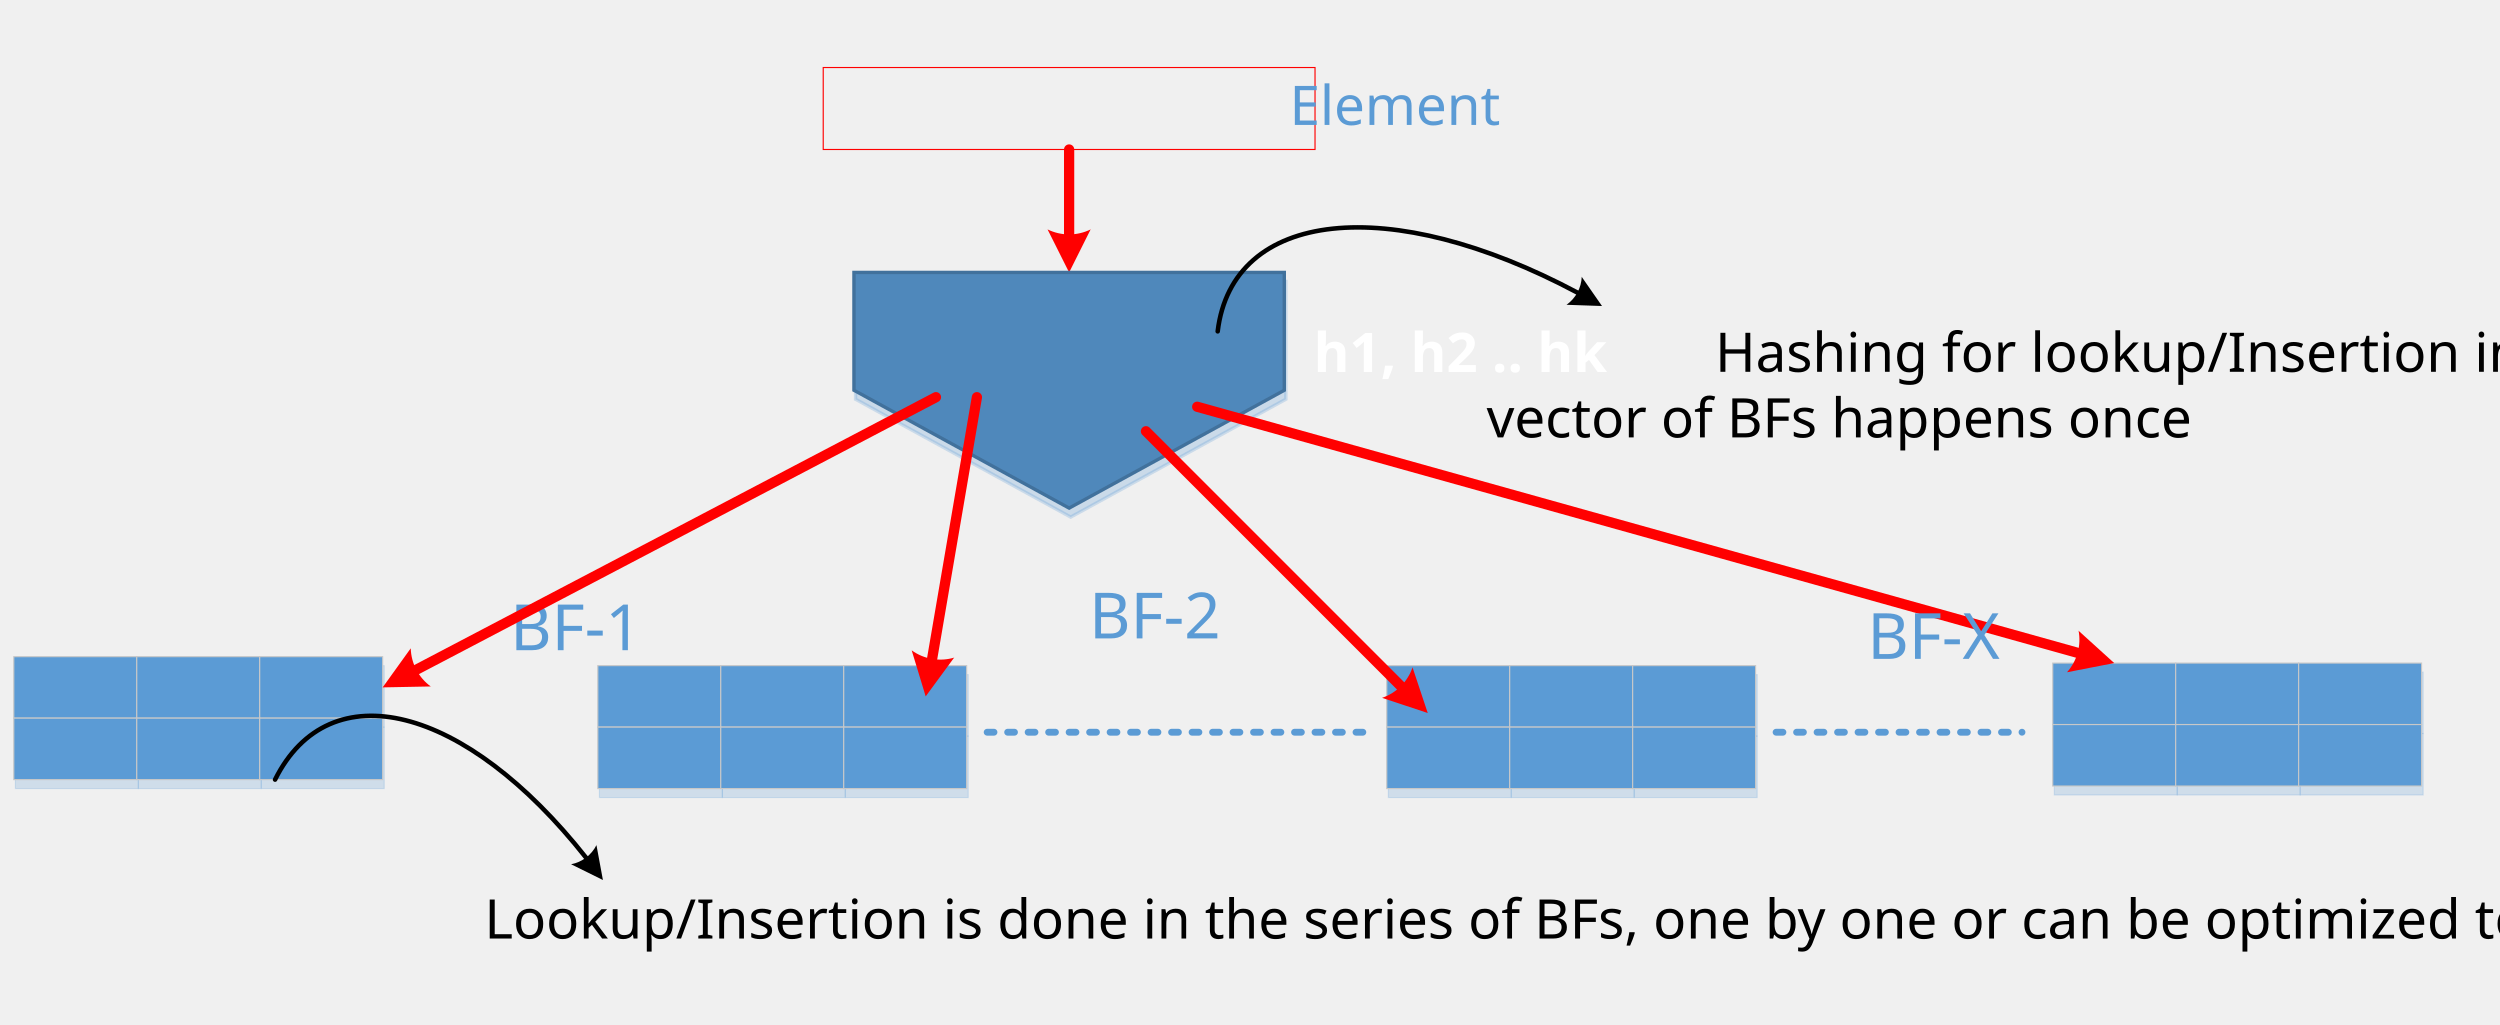
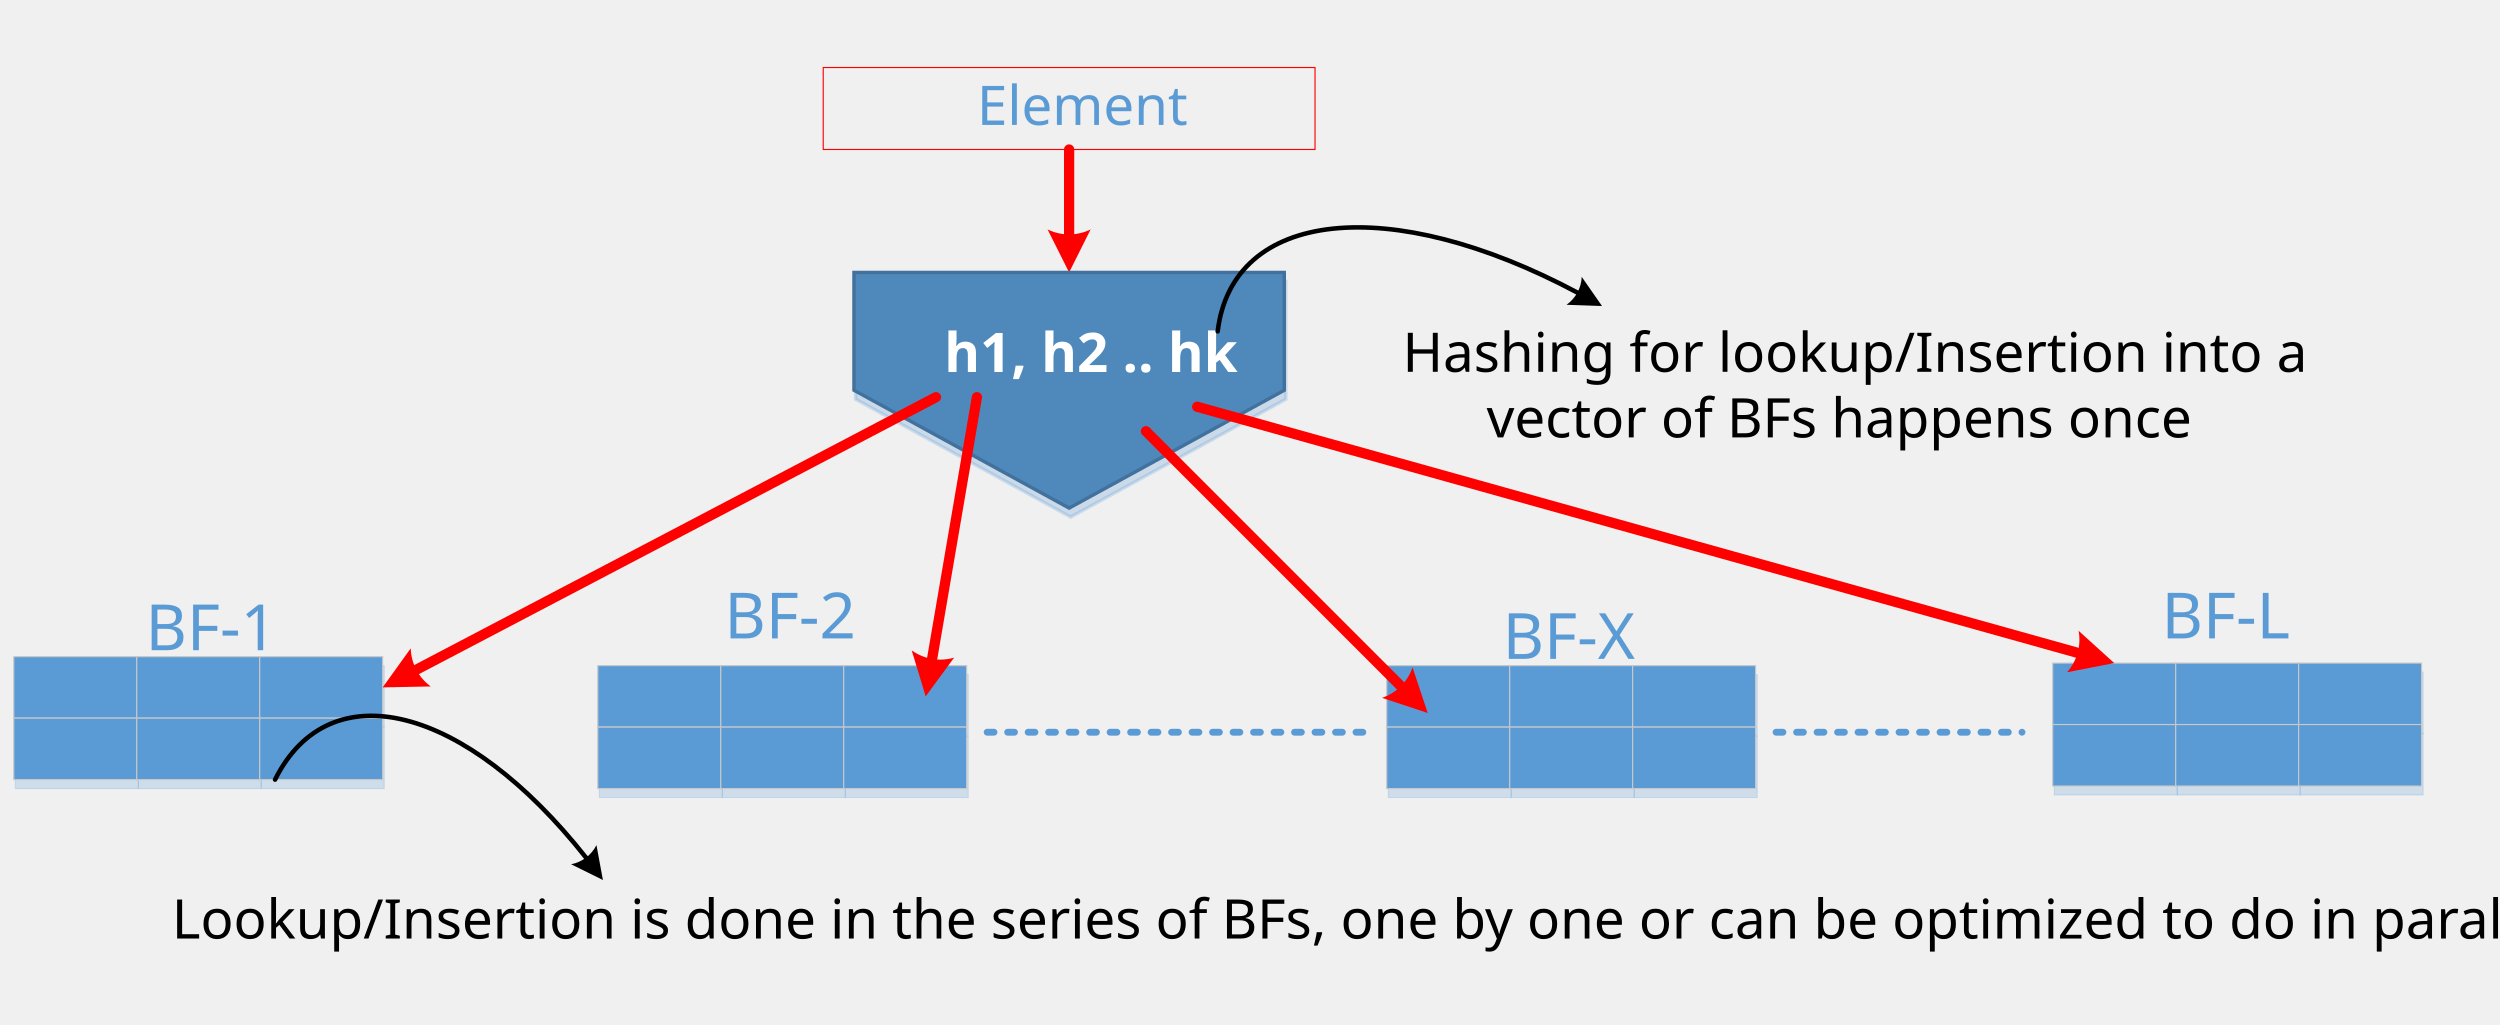
- <svg xmlns="http://www.w3.org/2000/svg" xmlns:ns1="http://schemas.microsoft.com/visio/2003/SVGExtensions/" xmlns:xlink="http://www.w3.org/1999/xlink" width="7.625in" height="3.125in" viewBox="0 0 549 225" xml:space="preserve" color-interpolation-filters="sRGB" class="st18">
-   <ns1:documentProperties ns1:langID="1033" ns1:viewMarkup="false" />
-   <style type="text/css">
- 	
- 		.st1 {fill:none;stroke:#ff0000;stroke-width:0.25}
- 		.st2 {fill:#5b9bd5;font-family:Calibri;font-size:1em}
- 		.st3 {marker-end:url(#mrkr5-10);stroke:#ff0000;stroke-linecap:round;stroke-linejoin:round;stroke-width:2.25}
- 		.st4 {fill:#ff0000;fill-opacity:1;stroke:#ff0000;stroke-opacity:1;stroke-width:0.472}
- 		.st5 {visibility:visible}
- 		.st6 {fill:#5b9bd5;fill-opacity:0.22;stroke:#5b9bd5;stroke-opacity:0.22;stroke-width:0.25}
- 		.st7 {fill:#5b9bd5;stroke:#c8c8c8;stroke-width:0.25}
- 		.st8 {fill:none;stroke:none;stroke-width:0.25}
- 		.st9 {fill:#5b9bd5;font-family:Calibri;font-size:1.167em}
- 		.st10 {stroke:#5b9bd5;stroke-dasharray:1.5,3;stroke-linecap:round;stroke-linejoin:round;stroke-width:1.5}
- 		.st11 {fill:#5b9bd5;fill-opacity:0.25;stroke:#5b9bd5;stroke-opacity:0.25;stroke-width:0.75}
- 		.st12 {fill:#4f88bb;stroke:#41719c;stroke-width:0.75}
- 		.st13 {fill:#ffffff;font-family:Calibri;font-size:1em;font-weight:bold}
- 		.st14 {fill:#000000;font-family:Calibri;font-size:1em}
- 		.st15 {font-size:1em}
- 		.st16 {marker-end:url(#mrkr5-162);stroke:#000000;stroke-linecap:round;stroke-linejoin:round;stroke-width:1}
- 		.st17 {fill:#000000;fill-opacity:1;stroke:#000000;stroke-opacity:1;stroke-width:0.284}
- 		.st18 {fill:none;fill-rule:evenodd;font-size:12px;overflow:visible;stroke-linecap:square;stroke-miterlimit:3}
- 	
- 	</style>
+ <svg xmlns="http://www.w3.org/2000/svg" xmlns:xlink="http://www.w3.org/1999/xlink" width="732" height="300" class="st18" color-interpolation-filters="sRGB" viewBox="0 0 549 225" xml:space="preserve">
+   <style type="text/css">.st1{fill:none;stroke:red;stroke-width:.25}.st2{fill:#5b9bd5;font-family:Calibri;font-size:1em}.st3{marker-end:url(#mrkr5-10);stroke:red;stroke-linecap:round;stroke-linejoin:round;stroke-width:2.25}.st4{fill:red;fill-opacity:1;stroke:red;stroke-opacity:1;stroke-width:.472}.st5{visibility:visible}.st6,.st7{fill:#5b9bd5}.st6,.st7,.st8{stroke-width:.25}.st6{fill-opacity:.22;stroke:#5b9bd5;stroke-opacity:.22}.st7{stroke:#c8c8c8}.st8{fill:none;stroke:none}.st9{fill:#5b9bd5;font-family:Calibri;font-size:1.167em}.st10{stroke:#5b9bd5;stroke-dasharray:1.5,3;stroke-linecap:round;stroke-linejoin:round;stroke-width:1.5}.st11,.st12{stroke-width:.75}.st11{fill:#5b9bd5;fill-opacity:.25;stroke:#5b9bd5;stroke-opacity:.25}.st12{fill:#4f88bb;stroke:#41719c}.st13,.st14{font-family:Calibri;font-size:1em}.st13{fill:#fff;font-weight:700}.st14{fill:#000}.st15{font-size:1em}.st16{marker-end:url(#mrkr5-162);stroke:#000;stroke-linecap:round;stroke-linejoin:round;stroke-width:1}.st17{fill:#000;fill-opacity:1;stroke:#000;stroke-opacity:1;stroke-width:.284}.st18{fill:none;fill-rule:evenodd;font-size:12px;overflow:visible;stroke-linecap:square;stroke-miterlimit:3}</style>
  <defs id="Markers">
    <g id="lend5">
-       <path d="M 2 1 L 0 0 L 1.981 -0.993 C 1.672 -0.365 1.673 0.373 1.985 1 " style="stroke:none" />
+       <path d="M 2 1 L 0 0 L 1.981 -0.993 C 1.672 -0.365 1.673 0.373 1.985 1" style="stroke:none" />
    </g>
-     <marker id="mrkr5-10" class="st4" ns1:arrowType="5" ns1:arrowSize="2" ns1:setback="3.71" refX="-3.71" orient="auto" markerUnits="strokeWidth" overflow="visible">
-       <use xlink:href="#lend5" transform="scale(-2.12,-2.12) " />
+     <marker id="mrkr5-10" class="st4" markerUnits="strokeWidth" orient="auto" overflow="visible" refX="-3.71">
+       <use transform="scale(-2.12,-2.12)" xlink:href="#lend5" />
    </marker>
-     <marker id="mrkr5-162" class="st17" ns1:arrowType="5" ns1:arrowSize="2" ns1:setback="5.8" refX="-5.8" orient="auto" markerUnits="strokeWidth" overflow="visible">
-       <use xlink:href="#lend5" transform="scale(-3.52,-3.52) " />
+     <marker id="mrkr5-162" class="st17" markerUnits="strokeWidth" orient="auto" overflow="visible" refX="-5.8">
+       <use transform="scale(-3.52,-3.52)" xlink:href="#lend5" />
    </marker>
  </defs>
-   <g ns1:mID="0" ns1:index="1" ns1:groupContext="foregroundPage">
-     <ns1:pageProperties ns1:drawingScale="1" ns1:pageScale="1" ns1:drawingUnits="0" ns1:shadowOffsetX="9" ns1:shadowOffsetY="-9" />
-     <g id="group47-1" transform="translate(3.0294,-0.25)" ns1:mID="47" ns1:groupContext="group">
-       <g id="shape1-2" ns1:mID="1" ns1:groupContext="shape" transform="translate(177.75,-191.922)">
-         <ns1:textBlock ns1:margins="rect(4,4,4,4)" />
-         <ns1:textRect cx="54" cy="216" width="108" height="18" />
-         <rect x="0" y="207" width="108" height="18" class="st1" />
-         <text x="33.77" y="219.6" class="st2" ns1:langID="1033">
-           <ns1:paragraph ns1:horizAlign="1" />
-           <ns1:tabList />Element</text>
-       </g>
-       <g id="shape2-5" ns1:mID="2" ns1:groupContext="shape" transform="translate(456.75,33.0781) rotate(90)">
-         <ns1:userDefs>
-           <ns1:ud ns1:nameU="msvThemeColors" ns1:val="VT0(254):26" />
-         </ns1:userDefs>
+   <g>
+     <g id="group47-1" transform="translate(3.0294,-0.25)">
+       <g id="shape1-2" transform="translate(177.75,-191.922)">
+         <rect width="108" height="18" x="0" y="207" class="st1" />
+         <text x="33.77" y="219.6" class="st2">Element</text>
+       </g>
+       <g id="shape2-5" transform="translate(456.75,33.0781) rotate(90)">
        <path d="M0 225 L18.65 225" class="st3" />
      </g>
-       <g id="shape3-11" ns1:mID="3" ns1:groupContext="shape" transform="translate(0,-67.0469)">
-         <ns1:userDefs>
-           <ns1:ud ns1:nameU="visVersion" ns1:val="VT0(15):26" />
-         </ns1:userDefs>
-         <g id="shadow3-12" ns1:groupContext="shadow" ns1:shadowOffsetX="0.3456" ns1:shadowOffsetY="-1.9728" ns1:shadowType="1" transform="matrix(1,0,0,1,0.3456,1.9728)" class="st5">
-           <rect x="0" y="211.5" width="27" height="13.5" class="st6" />
-         </g>
-         <rect x="0" y="211.5" width="27" height="13.5" class="st7" />
-       </g>
-       <g id="shape4-15" ns1:mID="4" ns1:groupContext="shape" transform="translate(27,-67.0469)">
-         <ns1:userDefs>
-           <ns1:ud ns1:nameU="visVersion" ns1:val="VT0(15):26" />
-         </ns1:userDefs>
-         <g id="shadow4-16" ns1:groupContext="shadow" ns1:shadowOffsetX="0.3456" ns1:shadowOffsetY="-1.9728" ns1:shadowType="1" transform="matrix(1,0,0,1,0.3456,1.9728)" class="st5">
-           <rect x="0" y="211.5" width="27" height="13.5" class="st6" />
-         </g>
-         <rect x="0" y="211.5" width="27" height="13.5" class="st7" />
-       </g>
-       <g id="shape5-19" ns1:mID="5" ns1:groupContext="shape" transform="translate(54,-67.0469)">
-         <ns1:userDefs>
-           <ns1:ud ns1:nameU="visVersion" ns1:val="VT0(15):26" />
-         </ns1:userDefs>
-         <g id="shadow5-20" ns1:groupContext="shadow" ns1:shadowOffsetX="0.3456" ns1:shadowOffsetY="-1.9728" ns1:shadowType="1" transform="matrix(1,0,0,1,0.3456,1.9728)" class="st5">
-           <rect x="0" y="211.5" width="27" height="13.5" class="st6" />
-         </g>
-         <rect x="0" y="211.5" width="27" height="13.5" class="st7" />
-       </g>
-       <g id="shape6-23" ns1:mID="6" ns1:groupContext="shape" transform="translate(0,-53.5469)">
-         <ns1:userDefs>
-           <ns1:ud ns1:nameU="visVersion" ns1:val="VT0(15):26" />
-         </ns1:userDefs>
-         <g id="shadow6-24" ns1:groupContext="shadow" ns1:shadowOffsetX="0.3456" ns1:shadowOffsetY="-1.9728" ns1:shadowType="1" transform="matrix(1,0,0,1,0.3456,1.9728)" class="st5">
-           <rect x="0" y="211.5" width="27" height="13.5" class="st6" />
-         </g>
-         <rect x="0" y="211.5" width="27" height="13.5" class="st7" />
-       </g>
-       <g id="shape7-27" ns1:mID="7" ns1:groupContext="shape" transform="translate(27,-53.5469)">
-         <ns1:userDefs>
-           <ns1:ud ns1:nameU="visVersion" ns1:val="VT0(15):26" />
-         </ns1:userDefs>
-         <g id="shadow7-28" ns1:groupContext="shadow" ns1:shadowOffsetX="0.3456" ns1:shadowOffsetY="-1.9728" ns1:shadowType="1" transform="matrix(1,0,0,1,0.3456,1.9728)" class="st5">
-           <rect x="0" y="211.5" width="27" height="13.5" class="st6" />
-         </g>
-         <rect x="0" y="211.5" width="27" height="13.5" class="st7" />
-       </g>
-       <g id="shape8-31" ns1:mID="8" ns1:groupContext="shape" transform="translate(54,-53.5469)">
-         <ns1:userDefs>
-           <ns1:ud ns1:nameU="visVersion" ns1:val="VT0(15):26" />
-         </ns1:userDefs>
-         <g id="shadow8-32" ns1:groupContext="shadow" ns1:shadowOffsetX="0.3456" ns1:shadowOffsetY="-1.9728" ns1:shadowType="1" transform="matrix(1,0,0,1,0.3456,1.9728)" class="st5">
-           <rect x="0" y="211.5" width="27" height="13.5" class="st6" />
-         </g>
-         <rect x="0" y="211.5" width="27" height="13.5" class="st7" />
-       </g>
-       <g id="shape9-35" ns1:mID="9" ns1:groupContext="shape" transform="translate(5.625,-72.6719)">
-         <ns1:textBlock ns1:margins="rect(4,4,4,4)" />
-         <ns1:textRect cx="36" cy="211.5" width="72" height="27" />
-         <rect x="0" y="198" width="72" height="27" class="st8" />
-         <text x="23.29" y="215.7" class="st9" ns1:langID="1033">
-           <ns1:paragraph ns1:horizAlign="1" />
-           <ns1:tabList />BF-1</text>
-       </g>
-       <g id="shape10-38" ns1:mID="10" ns1:groupContext="shape" transform="translate(128.25,-65.0781)">
-         <ns1:userDefs>
-           <ns1:ud ns1:nameU="visVersion" ns1:val="VT0(15):26" />
-         </ns1:userDefs>
-         <g id="shadow10-39" ns1:groupContext="shadow" ns1:shadowOffsetX="0.3456" ns1:shadowOffsetY="-1.9728" ns1:shadowType="1" transform="matrix(1,0,0,1,0.3456,1.9728)" class="st5">
-           <rect x="0" y="211.5" width="27" height="13.5" class="st6" />
-         </g>
-         <rect x="0" y="211.5" width="27" height="13.5" class="st7" />
-       </g>
-       <g id="shape11-42" ns1:mID="11" ns1:groupContext="shape" transform="translate(155.25,-65.0781)">
-         <ns1:userDefs>
-           <ns1:ud ns1:nameU="visVersion" ns1:val="VT0(15):26" />
-         </ns1:userDefs>
-         <g id="shadow11-43" ns1:groupContext="shadow" ns1:shadowOffsetX="0.3456" ns1:shadowOffsetY="-1.9728" ns1:shadowType="1" transform="matrix(1,0,0,1,0.3456,1.9728)" class="st5">
-           <rect x="0" y="211.5" width="27" height="13.5" class="st6" />
-         </g>
-         <rect x="0" y="211.5" width="27" height="13.5" class="st7" />
-       </g>
-       <g id="shape12-46" ns1:mID="12" ns1:groupContext="shape" transform="translate(182.25,-65.0781)">
-         <ns1:userDefs>
-           <ns1:ud ns1:nameU="visVersion" ns1:val="VT0(15):26" />
-         </ns1:userDefs>
-         <g id="shadow12-47" ns1:groupContext="shadow" ns1:shadowOffsetX="0.3456" ns1:shadowOffsetY="-1.9728" ns1:shadowType="1" transform="matrix(1,0,0,1,0.3456,1.9728)" class="st5">
-           <rect x="0" y="211.5" width="27" height="13.5" class="st6" />
-         </g>
-         <rect x="0" y="211.5" width="27" height="13.5" class="st7" />
-       </g>
-       <g id="shape13-50" ns1:mID="13" ns1:groupContext="shape" transform="translate(128.25,-51.5781)">
-         <ns1:userDefs>
-           <ns1:ud ns1:nameU="visVersion" ns1:val="VT0(15):26" />
-         </ns1:userDefs>
-         <g id="shadow13-51" ns1:groupContext="shadow" ns1:shadowOffsetX="0.3456" ns1:shadowOffsetY="-1.9728" ns1:shadowType="1" transform="matrix(1,0,0,1,0.3456,1.9728)" class="st5">
-           <rect x="0" y="211.5" width="27" height="13.5" class="st6" />
-         </g>
-         <rect x="0" y="211.5" width="27" height="13.5" class="st7" />
-       </g>
-       <g id="shape14-54" ns1:mID="14" ns1:groupContext="shape" transform="translate(155.25,-51.5781)">
-         <ns1:userDefs>
-           <ns1:ud ns1:nameU="visVersion" ns1:val="VT0(15):26" />
-         </ns1:userDefs>
-         <g id="shadow14-55" ns1:groupContext="shadow" ns1:shadowOffsetX="0.3456" ns1:shadowOffsetY="-1.9728" ns1:shadowType="1" transform="matrix(1,0,0,1,0.3456,1.9728)" class="st5">
-           <rect x="0" y="211.5" width="27" height="13.5" class="st6" />
-         </g>
-         <rect x="0" y="211.5" width="27" height="13.5" class="st7" />
-       </g>
-       <g id="shape15-58" ns1:mID="15" ns1:groupContext="shape" transform="translate(182.25,-51.5781)">
-         <ns1:userDefs>
-           <ns1:ud ns1:nameU="visVersion" ns1:val="VT0(15):26" />
-         </ns1:userDefs>
-         <g id="shadow15-59" ns1:groupContext="shadow" ns1:shadowOffsetX="0.3456" ns1:shadowOffsetY="-1.9728" ns1:shadowType="1" transform="matrix(1,0,0,1,0.3456,1.9728)" class="st5">
-           <rect x="0" y="211.5" width="27" height="13.5" class="st6" />
-         </g>
-         <rect x="0" y="211.5" width="27" height="13.5" class="st7" />
-       </g>
-       <g id="shape16-62" ns1:mID="16" ns1:groupContext="shape" transform="translate(301.5,-65.0781)">
-         <ns1:userDefs>
-           <ns1:ud ns1:nameU="visVersion" ns1:val="VT0(15):26" />
-         </ns1:userDefs>
-         <g id="shadow16-63" ns1:groupContext="shadow" ns1:shadowOffsetX="0.3456" ns1:shadowOffsetY="-1.9728" ns1:shadowType="1" transform="matrix(1,0,0,1,0.3456,1.9728)" class="st5">
-           <rect x="0" y="211.5" width="27" height="13.5" class="st6" />
-         </g>
-         <rect x="0" y="211.5" width="27" height="13.5" class="st7" />
-       </g>
-       <g id="shape17-66" ns1:mID="17" ns1:groupContext="shape" transform="translate(328.5,-65.0781)">
-         <ns1:userDefs>
-           <ns1:ud ns1:nameU="visVersion" ns1:val="VT0(15):26" />
-         </ns1:userDefs>
-         <g id="shadow17-67" ns1:groupContext="shadow" ns1:shadowOffsetX="0.3456" ns1:shadowOffsetY="-1.9728" ns1:shadowType="1" transform="matrix(1,0,0,1,0.3456,1.9728)" class="st5">
-           <rect x="0" y="211.5" width="27" height="13.5" class="st6" />
-         </g>
-         <rect x="0" y="211.5" width="27" height="13.5" class="st7" />
-       </g>
-       <g id="shape18-70" ns1:mID="18" ns1:groupContext="shape" transform="translate(355.5,-65.0781)">
-         <ns1:userDefs>
-           <ns1:ud ns1:nameU="visVersion" ns1:val="VT0(15):26" />
-         </ns1:userDefs>
-         <g id="shadow18-71" ns1:groupContext="shadow" ns1:shadowOffsetX="0.3456" ns1:shadowOffsetY="-1.9728" ns1:shadowType="1" transform="matrix(1,0,0,1,0.3456,1.9728)" class="st5">
-           <rect x="0" y="211.5" width="27" height="13.5" class="st6" />
-         </g>
-         <rect x="0" y="211.5" width="27" height="13.5" class="st7" />
-       </g>
-       <g id="shape19-74" ns1:mID="19" ns1:groupContext="shape" transform="translate(301.5,-51.5781)">
-         <ns1:userDefs>
-           <ns1:ud ns1:nameU="visVersion" ns1:val="VT0(15):26" />
-         </ns1:userDefs>
-         <g id="shadow19-75" ns1:groupContext="shadow" ns1:shadowOffsetX="0.3456" ns1:shadowOffsetY="-1.9728" ns1:shadowType="1" transform="matrix(1,0,0,1,0.3456,1.9728)" class="st5">
-           <rect x="0" y="211.5" width="27" height="13.5" class="st6" />
-         </g>
-         <rect x="0" y="211.5" width="27" height="13.5" class="st7" />
-       </g>
-       <g id="shape20-78" ns1:mID="20" ns1:groupContext="shape" transform="translate(328.5,-51.5781)">
-         <ns1:userDefs>
-           <ns1:ud ns1:nameU="visVersion" ns1:val="VT0(15):26" />
-         </ns1:userDefs>
-         <g id="shadow20-79" ns1:groupContext="shadow" ns1:shadowOffsetX="0.3456" ns1:shadowOffsetY="-1.9728" ns1:shadowType="1" transform="matrix(1,0,0,1,0.3456,1.9728)" class="st5">
-           <rect x="0" y="211.5" width="27" height="13.5" class="st6" />
-         </g>
-         <rect x="0" y="211.5" width="27" height="13.5" class="st7" />
-       </g>
-       <g id="shape21-82" ns1:mID="21" ns1:groupContext="shape" transform="translate(355.5,-51.5781)">
-         <ns1:userDefs>
-           <ns1:ud ns1:nameU="visVersion" ns1:val="VT0(15):26" />
-         </ns1:userDefs>
-         <g id="shadow21-83" ns1:groupContext="shadow" ns1:shadowOffsetX="0.3456" ns1:shadowOffsetY="-1.9728" ns1:shadowType="1" transform="matrix(1,0,0,1,0.3456,1.9728)" class="st5">
-           <rect x="0" y="211.5" width="27" height="13.5" class="st6" />
-         </g>
-         <rect x="0" y="211.5" width="27" height="13.5" class="st7" />
-       </g>
-       <g id="shape22-86" ns1:mID="22" ns1:groupContext="shape" transform="translate(447.75,-65.6406)">
-         <ns1:userDefs>
-           <ns1:ud ns1:nameU="visVersion" ns1:val="VT0(15):26" />
-         </ns1:userDefs>
-         <g id="shadow22-87" ns1:groupContext="shadow" ns1:shadowOffsetX="0.3456" ns1:shadowOffsetY="-1.9728" ns1:shadowType="1" transform="matrix(1,0,0,1,0.3456,1.9728)" class="st5">
-           <rect x="0" y="211.5" width="27" height="13.5" class="st6" />
-         </g>
-         <rect x="0" y="211.5" width="27" height="13.5" class="st7" />
-       </g>
-       <g id="shape23-90" ns1:mID="23" ns1:groupContext="shape" transform="translate(474.75,-65.6406)">
-         <ns1:userDefs>
-           <ns1:ud ns1:nameU="visVersion" ns1:val="VT0(15):26" />
-         </ns1:userDefs>
-         <g id="shadow23-91" ns1:groupContext="shadow" ns1:shadowOffsetX="0.3456" ns1:shadowOffsetY="-1.9728" ns1:shadowType="1" transform="matrix(1,0,0,1,0.3456,1.9728)" class="st5">
-           <rect x="0" y="211.5" width="27" height="13.5" class="st6" />
-         </g>
-         <rect x="0" y="211.5" width="27" height="13.5" class="st7" />
-       </g>
-       <g id="shape24-94" ns1:mID="24" ns1:groupContext="shape" transform="translate(501.75,-65.6406)">
-         <ns1:userDefs>
-           <ns1:ud ns1:nameU="visVersion" ns1:val="VT0(15):26" />
-         </ns1:userDefs>
-         <g id="shadow24-95" ns1:groupContext="shadow" ns1:shadowOffsetX="0.3456" ns1:shadowOffsetY="-1.9728" ns1:shadowType="1" transform="matrix(1,0,0,1,0.3456,1.9728)" class="st5">
-           <rect x="0" y="211.5" width="27" height="13.5" class="st6" />
-         </g>
-         <rect x="0" y="211.5" width="27" height="13.5" class="st7" />
-       </g>
-       <g id="shape25-98" ns1:mID="25" ns1:groupContext="shape" transform="translate(447.75,-52.1406)">
-         <ns1:userDefs>
-           <ns1:ud ns1:nameU="visVersion" ns1:val="VT0(15):26" />
-         </ns1:userDefs>
-         <g id="shadow25-99" ns1:groupContext="shadow" ns1:shadowOffsetX="0.3456" ns1:shadowOffsetY="-1.9728" ns1:shadowType="1" transform="matrix(1,0,0,1,0.3456,1.9728)" class="st5">
-           <rect x="0" y="211.5" width="27" height="13.5" class="st6" />
-         </g>
-         <rect x="0" y="211.5" width="27" height="13.5" class="st7" />
-       </g>
-       <g id="shape26-102" ns1:mID="26" ns1:groupContext="shape" transform="translate(474.75,-52.1406)">
-         <ns1:userDefs>
-           <ns1:ud ns1:nameU="visVersion" ns1:val="VT0(15):26" />
-         </ns1:userDefs>
-         <g id="shadow26-103" ns1:groupContext="shadow" ns1:shadowOffsetX="0.3456" ns1:shadowOffsetY="-1.9728" ns1:shadowType="1" transform="matrix(1,0,0,1,0.3456,1.9728)" class="st5">
-           <rect x="0" y="211.5" width="27" height="13.5" class="st6" />
-         </g>
-         <rect x="0" y="211.5" width="27" height="13.5" class="st7" />
-       </g>
-       <g id="shape27-106" ns1:mID="27" ns1:groupContext="shape" transform="translate(501.75,-52.1406)">
-         <ns1:userDefs>
-           <ns1:ud ns1:nameU="visVersion" ns1:val="VT0(15):26" />
-         </ns1:userDefs>
-         <g id="shadow27-107" ns1:groupContext="shadow" ns1:shadowOffsetX="0.3456" ns1:shadowOffsetY="-1.9728" ns1:shadowType="1" transform="matrix(1,0,0,1,0.3456,1.9728)" class="st5">
-           <rect x="0" y="211.5" width="27" height="13.5" class="st6" />
-         </g>
-         <rect x="0" y="211.5" width="27" height="13.5" class="st7" />
-       </g>
-       <g id="shape28-110" ns1:mID="28" ns1:groupContext="shape" transform="translate(213.75,-63.9531)">
-         <ns1:userDefs>
-           <ns1:ud ns1:nameU="msvThemeColors" ns1:val="VT0(254):26" />
-         </ns1:userDefs>
+       <g id="shape3-11" transform="translate(0,-67.0469)">
+         <g id="shadow3-12" class="st5" transform="matrix(1,0,0,1,0.3456,1.9728)">
+           <rect width="27" height="13.5" x="0" y="211.5" class="st6" />
+         </g>
+         <rect width="27" height="13.5" x="0" y="211.5" class="st7" />
+       </g>
+       <g id="shape4-15" transform="translate(27,-67.0469)">
+         <g id="shadow4-16" class="st5" transform="matrix(1,0,0,1,0.3456,1.9728)">
+           <rect width="27" height="13.5" x="0" y="211.5" class="st6" />
+         </g>
+         <rect width="27" height="13.5" x="0" y="211.5" class="st7" />
+       </g>
+       <g id="shape5-19" transform="translate(54,-67.0469)">
+         <g id="shadow5-20" class="st5" transform="matrix(1,0,0,1,0.3456,1.9728)">
+           <rect width="27" height="13.5" x="0" y="211.5" class="st6" />
+         </g>
+         <rect width="27" height="13.5" x="0" y="211.5" class="st7" />
+       </g>
+       <g id="shape6-23" transform="translate(0,-53.5469)">
+         <g id="shadow6-24" class="st5" transform="matrix(1,0,0,1,0.3456,1.9728)">
+           <rect width="27" height="13.5" x="0" y="211.5" class="st6" />
+         </g>
+         <rect width="27" height="13.5" x="0" y="211.5" class="st7" />
+       </g>
+       <g id="shape7-27" transform="translate(27,-53.5469)">
+         <g id="shadow7-28" class="st5" transform="matrix(1,0,0,1,0.3456,1.9728)">
+           <rect width="27" height="13.5" x="0" y="211.5" class="st6" />
+         </g>
+         <rect width="27" height="13.5" x="0" y="211.5" class="st7" />
+       </g>
+       <g id="shape8-31" transform="translate(54,-53.5469)">
+         <g id="shadow8-32" class="st5" transform="matrix(1,0,0,1,0.3456,1.9728)">
+           <rect width="27" height="13.5" x="0" y="211.5" class="st6" />
+         </g>
+         <rect width="27" height="13.5" x="0" y="211.5" class="st7" />
+       </g>
+       <g id="shape9-35" transform="translate(5.625,-72.6719)">
+         <rect width="72" height="27" x="0" y="198" class="st8" />
+         <text x="23.29" y="215.7" class="st9">BF-1</text>
+       </g>
+       <g id="shape10-38" transform="translate(128.25,-65.0781)">
+         <g id="shadow10-39" class="st5" transform="matrix(1,0,0,1,0.3456,1.9728)">
+           <rect width="27" height="13.5" x="0" y="211.5" class="st6" />
+         </g>
+         <rect width="27" height="13.5" x="0" y="211.5" class="st7" />
+       </g>
+       <g id="shape11-42" transform="translate(155.25,-65.0781)">
+         <g id="shadow11-43" class="st5" transform="matrix(1,0,0,1,0.3456,1.9728)">
+           <rect width="27" height="13.5" x="0" y="211.5" class="st6" />
+         </g>
+         <rect width="27" height="13.5" x="0" y="211.5" class="st7" />
+       </g>
+       <g id="shape12-46" transform="translate(182.25,-65.0781)">
+         <g id="shadow12-47" class="st5" transform="matrix(1,0,0,1,0.3456,1.9728)">
+           <rect width="27" height="13.5" x="0" y="211.5" class="st6" />
+         </g>
+         <rect width="27" height="13.5" x="0" y="211.5" class="st7" />
+       </g>
+       <g id="shape13-50" transform="translate(128.25,-51.5781)">
+         <g id="shadow13-51" class="st5" transform="matrix(1,0,0,1,0.3456,1.9728)">
+           <rect width="27" height="13.5" x="0" y="211.5" class="st6" />
+         </g>
+         <rect width="27" height="13.5" x="0" y="211.5" class="st7" />
+       </g>
+       <g id="shape14-54" transform="translate(155.25,-51.5781)">
+         <g id="shadow14-55" class="st5" transform="matrix(1,0,0,1,0.3456,1.9728)">
+           <rect width="27" height="13.5" x="0" y="211.5" class="st6" />
+         </g>
+         <rect width="27" height="13.5" x="0" y="211.5" class="st7" />
+       </g>
+       <g id="shape15-58" transform="translate(182.25,-51.5781)">
+         <g id="shadow15-59" class="st5" transform="matrix(1,0,0,1,0.3456,1.9728)">
+           <rect width="27" height="13.5" x="0" y="211.5" class="st6" />
+         </g>
+         <rect width="27" height="13.5" x="0" y="211.5" class="st7" />
+       </g>
+       <g id="shape16-62" transform="translate(301.5,-65.0781)">
+         <g id="shadow16-63" class="st5" transform="matrix(1,0,0,1,0.3456,1.9728)">
+           <rect width="27" height="13.5" x="0" y="211.5" class="st6" />
+         </g>
+         <rect width="27" height="13.5" x="0" y="211.5" class="st7" />
+       </g>
+       <g id="shape17-66" transform="translate(328.5,-65.0781)">
+         <g id="shadow17-67" class="st5" transform="matrix(1,0,0,1,0.3456,1.9728)">
+           <rect width="27" height="13.5" x="0" y="211.5" class="st6" />
+         </g>
+         <rect width="27" height="13.5" x="0" y="211.5" class="st7" />
+       </g>
+       <g id="shape18-70" transform="translate(355.5,-65.0781)">
+         <g id="shadow18-71" class="st5" transform="matrix(1,0,0,1,0.3456,1.9728)">
+           <rect width="27" height="13.5" x="0" y="211.5" class="st6" />
+         </g>
+         <rect width="27" height="13.5" x="0" y="211.5" class="st7" />
+       </g>
+       <g id="shape19-74" transform="translate(301.5,-51.5781)">
+         <g id="shadow19-75" class="st5" transform="matrix(1,0,0,1,0.3456,1.9728)">
+           <rect width="27" height="13.5" x="0" y="211.5" class="st6" />
+         </g>
+         <rect width="27" height="13.5" x="0" y="211.5" class="st7" />
+       </g>
+       <g id="shape20-78" transform="translate(328.5,-51.5781)">
+         <g id="shadow20-79" class="st5" transform="matrix(1,0,0,1,0.3456,1.9728)">
+           <rect width="27" height="13.5" x="0" y="211.5" class="st6" />
+         </g>
+         <rect width="27" height="13.5" x="0" y="211.5" class="st7" />
+       </g>
+       <g id="shape21-82" transform="translate(355.5,-51.5781)">
+         <g id="shadow21-83" class="st5" transform="matrix(1,0,0,1,0.3456,1.9728)">
+           <rect width="27" height="13.5" x="0" y="211.5" class="st6" />
+         </g>
+         <rect width="27" height="13.5" x="0" y="211.5" class="st7" />
+       </g>
+       <g id="shape22-86" transform="translate(447.75,-65.6406)">
+         <g id="shadow22-87" class="st5" transform="matrix(1,0,0,1,0.3456,1.9728)">
+           <rect width="27" height="13.5" x="0" y="211.5" class="st6" />
+         </g>
+         <rect width="27" height="13.5" x="0" y="211.5" class="st7" />
+       </g>
+       <g id="shape23-90" transform="translate(474.75,-65.6406)">
+         <g id="shadow23-91" class="st5" transform="matrix(1,0,0,1,0.3456,1.9728)">
+           <rect width="27" height="13.5" x="0" y="211.5" class="st6" />
+         </g>
+         <rect width="27" height="13.5" x="0" y="211.5" class="st7" />
+       </g>
+       <g id="shape24-94" transform="translate(501.75,-65.6406)">
+         <g id="shadow24-95" class="st5" transform="matrix(1,0,0,1,0.3456,1.9728)">
+           <rect width="27" height="13.5" x="0" y="211.5" class="st6" />
+         </g>
+         <rect width="27" height="13.5" x="0" y="211.5" class="st7" />
+       </g>
+       <g id="shape25-98" transform="translate(447.75,-52.1406)">
+         <g id="shadow25-99" class="st5" transform="matrix(1,0,0,1,0.3456,1.9728)">
+           <rect width="27" height="13.5" x="0" y="211.5" class="st6" />
+         </g>
+         <rect width="27" height="13.5" x="0" y="211.5" class="st7" />
+       </g>
+       <g id="shape26-102" transform="translate(474.75,-52.1406)">
+         <g id="shadow26-103" class="st5" transform="matrix(1,0,0,1,0.3456,1.9728)">
+           <rect width="27" height="13.5" x="0" y="211.5" class="st6" />
+         </g>
+         <rect width="27" height="13.5" x="0" y="211.5" class="st7" />
+       </g>
+       <g id="shape27-106" transform="translate(501.75,-52.1406)">
+         <g id="shadow27-107" class="st5" transform="matrix(1,0,0,1,0.3456,1.9728)">
+           <rect width="27" height="13.5" x="0" y="211.5" class="st6" />
+         </g>
+         <rect width="27" height="13.5" x="0" y="211.5" class="st7" />
+       </g>
+       <g id="shape28-110" transform="translate(213.75,-63.9531)">
        <path d="M0 225 L83.25 225" class="st10" />
      </g>
-       <g id="shape29-113" ns1:mID="29" ns1:groupContext="shape" transform="translate(387,-63.9531)">
-         <ns1:userDefs>
-           <ns1:ud ns1:nameU="msvThemeColors" ns1:val="VT0(254):26" />
-         </ns1:userDefs>
+       <g id="shape29-113" transform="translate(387,-63.9531)">
        <path d="M0 225 L54 225" class="st10" />
      </g>
-       <g id="group31-116" transform="translate(184.5,-113.172)" ns1:mID="31" ns1:groupContext="group">
-         <g id="shape32-117" ns1:mID="32" ns1:groupContext="shape" transform="translate(225,173.25) rotate(90)">
-           <ns1:userDefs>
-             <ns1:ud ns1:nameU="visVersion" ns1:prompt="" ns1:val="VT0(15):26" />
-           </ns1:userDefs>
-           <g id="shadow32-118" ns1:groupContext="shadow" ns1:shadowOffsetX="0.3456" ns1:shadowOffsetY="-1.9728" ns1:shadowType="1" transform="matrix(1,0,0,1,1.9728,-0.3456)" class="st5">
-             <path d="M0 225 L25.87 225 L51.75 177.75 L25.87 130.5 L0 130.5 L0 225 Z" class="st11" />
+       <g id="group31-116" transform="translate(184.5,-113.172)">
+         <g id="shape32-117" transform="translate(225,173.25) rotate(90)">
+           <g id="shadow32-118" class="st5">
+             <path d="M0 225 L25.87 225 L51.75 177.75 L25.87 130.5 L0 130.5 L0 225 Z" class="st11" transform="matrix(1,0,0,1,1.9728,-0.3456)" />
          </g>
          <path d="M0 225 L25.87 225 L51.75 177.75 L25.87 130.5 L0 130.5 L0 225 Z" class="st12" />
        </g>
-         <g id="shape33-121" ns1:mID="33" ns1:groupContext="shape" transform="translate(2.25,-24.3529)">
-           <ns1:textBlock ns1:margins="rect(4,4,4,4)" />
-           <ns1:textRect cx="45" cy="215.868" width="90" height="18.265" />
-           <rect x="0" y="206.735" width="90" height="18.265" class="st8" />
-           <text x="17.56" y="219.47" class="st13" ns1:langID="1033">
-             <ns1:paragraph ns1:horizAlign="1" />
-             <ns1:tabList />h1, h2 .. hk</text>
-         </g>
-       </g>
-       <g id="shape34-124" ns1:mID="34" ns1:groupContext="shape" transform="translate(307.011,286.73) rotate(152.323)">
-         <ns1:userDefs>
-           <ns1:ud ns1:nameU="msvThemeColors" ns1:val="VT0(254):26" />
-         </ns1:userDefs>
+         <g id="shape33-121" transform="translate(2.25,-24.3529)">
+           <rect width="90" height="18.265" x="0" y="206.735" class="st8" />
+           <text x="17.56" y="219.47" class="st13">h1, h2 .. hk</text>
+         </g>
+       </g>
+       <g id="shape34-124" transform="translate(307.011,286.73) rotate(152.323)">
        <path d="M0 225 L128.85 225" class="st3" />
      </g>
-       <g id="shape35-129" ns1:mID="35" ns1:groupContext="shape" transform="translate(433.272,125.452) rotate(99.7172)">
-         <ns1:userDefs>
-           <ns1:ud ns1:nameU="msvThemeColors" ns1:val="VT0(254):26" />
-         </ns1:userDefs>
+       <g id="shape35-129" transform="translate(433.272,125.452) rotate(99.7172)">
        <path d="M0 225 L58.31 225" class="st3" />
      </g>
-       <g id="shape36-134" ns1:mID="36" ns1:groupContext="shape" transform="translate(407.724,-64.1459) rotate(45)">
-         <ns1:userDefs>
-           <ns1:ud ns1:nameU="msvThemeColors" ns1:val="VT0(254):26" />
-         </ns1:userDefs>
+       <g id="shape36-134" transform="translate(407.724,-64.1459) rotate(45)">
        <path d="M0 225 L79.16 225" class="st3" />
      </g>
-       <g id="shape37-139" ns1:mID="37" ns1:groupContext="shape" transform="translate(320.441,-127.12) rotate(15.6155)">
-         <ns1:userDefs>
-           <ns1:ud ns1:nameU="msvThemeColors" ns1:val="VT0(254):26" />
-         </ns1:userDefs>
+       <g id="shape37-139" transform="translate(320.441,-127.12) rotate(15.6155)">
        <path d="M0 225 L200.75 225" class="st3" />
      </g>
-       <g id="shape38-144" ns1:mID="38" ns1:groupContext="shape" transform="translate(132.75,-75.2588)">
-         <ns1:textBlock ns1:margins="rect(4,4,4,4)" />
-         <ns1:textRect cx="36" cy="211.5" width="72" height="27" />
-         <rect x="0" y="198" width="72" height="27" class="st8" />
-         <text x="23.29" y="215.7" class="st9" ns1:langID="1033">
-           <ns1:paragraph ns1:horizAlign="1" />
-           <ns1:tabList />BF-2</text>
-       </g>
-       <g id="shape39-147" ns1:mID="39" ns1:groupContext="shape" transform="translate(303.75,-70.7588)">
-         <ns1:textBlock ns1:margins="rect(4,4,4,4)" />
-         <ns1:textRect cx="36" cy="211.5" width="72" height="27" />
-         <rect x="0" y="198" width="72" height="27" class="st8" />
-         <text x="23.2" y="215.7" class="st9" ns1:langID="1033">
-           <ns1:paragraph ns1:horizAlign="1" />
-           <ns1:tabList />BF-X</text>
-       </g>
-       <g id="shape40-150" ns1:mID="40" ns1:groupContext="shape" transform="translate(447.75,-75.2588)">
-         <ns1:textBlock ns1:margins="rect(4,4,4,4)" />
-         <ns1:textRect cx="36" cy="211.5" width="72" height="27" />
-         <rect x="0" y="198" width="72" height="27" class="st8" />
-         <text x="23.89" y="215.7" class="st9" ns1:langID="1033">
-           <ns1:paragraph ns1:horizAlign="1" />
-           <ns1:tabList />BF-L</text>
-       </g>
-       <g id="shape41-153" ns1:mID="41" ns1:groupContext="shape" transform="translate(300.375,-117)">
-         <ns1:textBlock ns1:margins="rect(4,4,4,4)" />
-         <ns1:textRect cx="90" cy="202.5" width="180" height="45" />
-         <rect x="0" y="180" width="180" height="45" class="st8" />
-         <text x="4.6" y="198.9" class="st14" ns1:langID="1033">
-           <ns1:paragraph ns1:horizAlign="1" />
-           <ns1:tabList />Hashing for lookup/Insertion into a <tspan x="23.06" dy="1.2em" class="st15">vector of BFs happens once</tspan>
+       <g id="shape38-144" transform="translate(132.75,-75.2588)">
+         <rect width="72" height="27" x="0" y="198" class="st8" />
+         <text x="23.29" y="215.7" class="st9">BF-2</text>
+       </g>
+       <g id="shape39-147" transform="translate(303.75,-70.7588)">
+         <rect width="72" height="27" x="0" y="198" class="st8" />
+         <text x="23.2" y="215.7" class="st9">BF-X</text>
+       </g>
+       <g id="shape40-150" transform="translate(447.75,-75.2588)">
+         <rect width="72" height="27" x="0" y="198" class="st8" />
+         <text x="23.89" y="215.7" class="st9">BF-L</text>
+       </g>
+       <g id="shape41-153" transform="translate(300.375,-117)">
+         <rect width="180" height="45" x="0" y="180" class="st8" />
+         <text x="4.6" y="198.9" class="st14">Hashing for lookup/Insertion into a <tspan x="23.06" class="st15" dy="1.2em">vector of BFs happens once</tspan>
        </text>
      </g>
-       <g id="shape44-157" ns1:mID="44" ns1:groupContext="shape" transform="translate(249.698,-151.505) rotate(-3.74012)">
-         <ns1:userDefs>
-           <ns1:ud ns1:nameU="msvThemeColors" ns1:val="VT0(254):26" />
-         </ns1:userDefs>
+       <g id="shape44-157" transform="translate(249.698,-151.505) rotate(-3.74012)">
        <path d="M-0 225 A93.496 45.626 42.23 0 1 79.38 221.66 L79.68 221.85" class="st16" />
      </g>
-       <g id="shape45-163" ns1:mID="45" ns1:groupContext="shape" transform="translate(30.375,0.25)">
-         <ns1:textBlock ns1:margins="rect(4,4,4,4)" />
-         <ns1:textRect cx="233.048" cy="202.5" width="466.1" height="45" />
-         <rect x="0" y="180" width="466.096" height="45" class="st8" />
-         <text x="4.34" y="206.1" class="st14" ns1:langID="1033">
-           <ns1:paragraph ns1:horizAlign="1" />
-           <ns1:tabList />Lookup/Insertion is done in the series of BFs, one by one or can be optimized to do in parallel.  </text>
-       </g>
-       <g id="shape46-166" ns1:mID="46" ns1:groupContext="shape" transform="translate(123.252,-43.6868) rotate(17.0249)">
-         <ns1:userDefs>
-           <ns1:ud ns1:nameU="msvThemeColors" ns1:val="VT0(254):26" />
-         </ns1:userDefs>
+       <g id="shape45-163" transform="translate(30.375,0.25)">
+         <rect width="466.096" height="45" x="0" y="180" class="st8" />
+         <text x="4.34" y="206.1" class="st14">Lookup/Insertion is done in the series of BFs, one by one or can be optimized to do in parallel.</text>
+       </g>
+       <g id="shape46-166" transform="translate(123.252,-43.6868) rotate(17.0249)">
        <path d="M-0 225 A88.219 43.062 47.63 0 1 70.31 221.39 L70.6 221.6" class="st16" />
      </g>
    </g>
  </g>
</svg>
